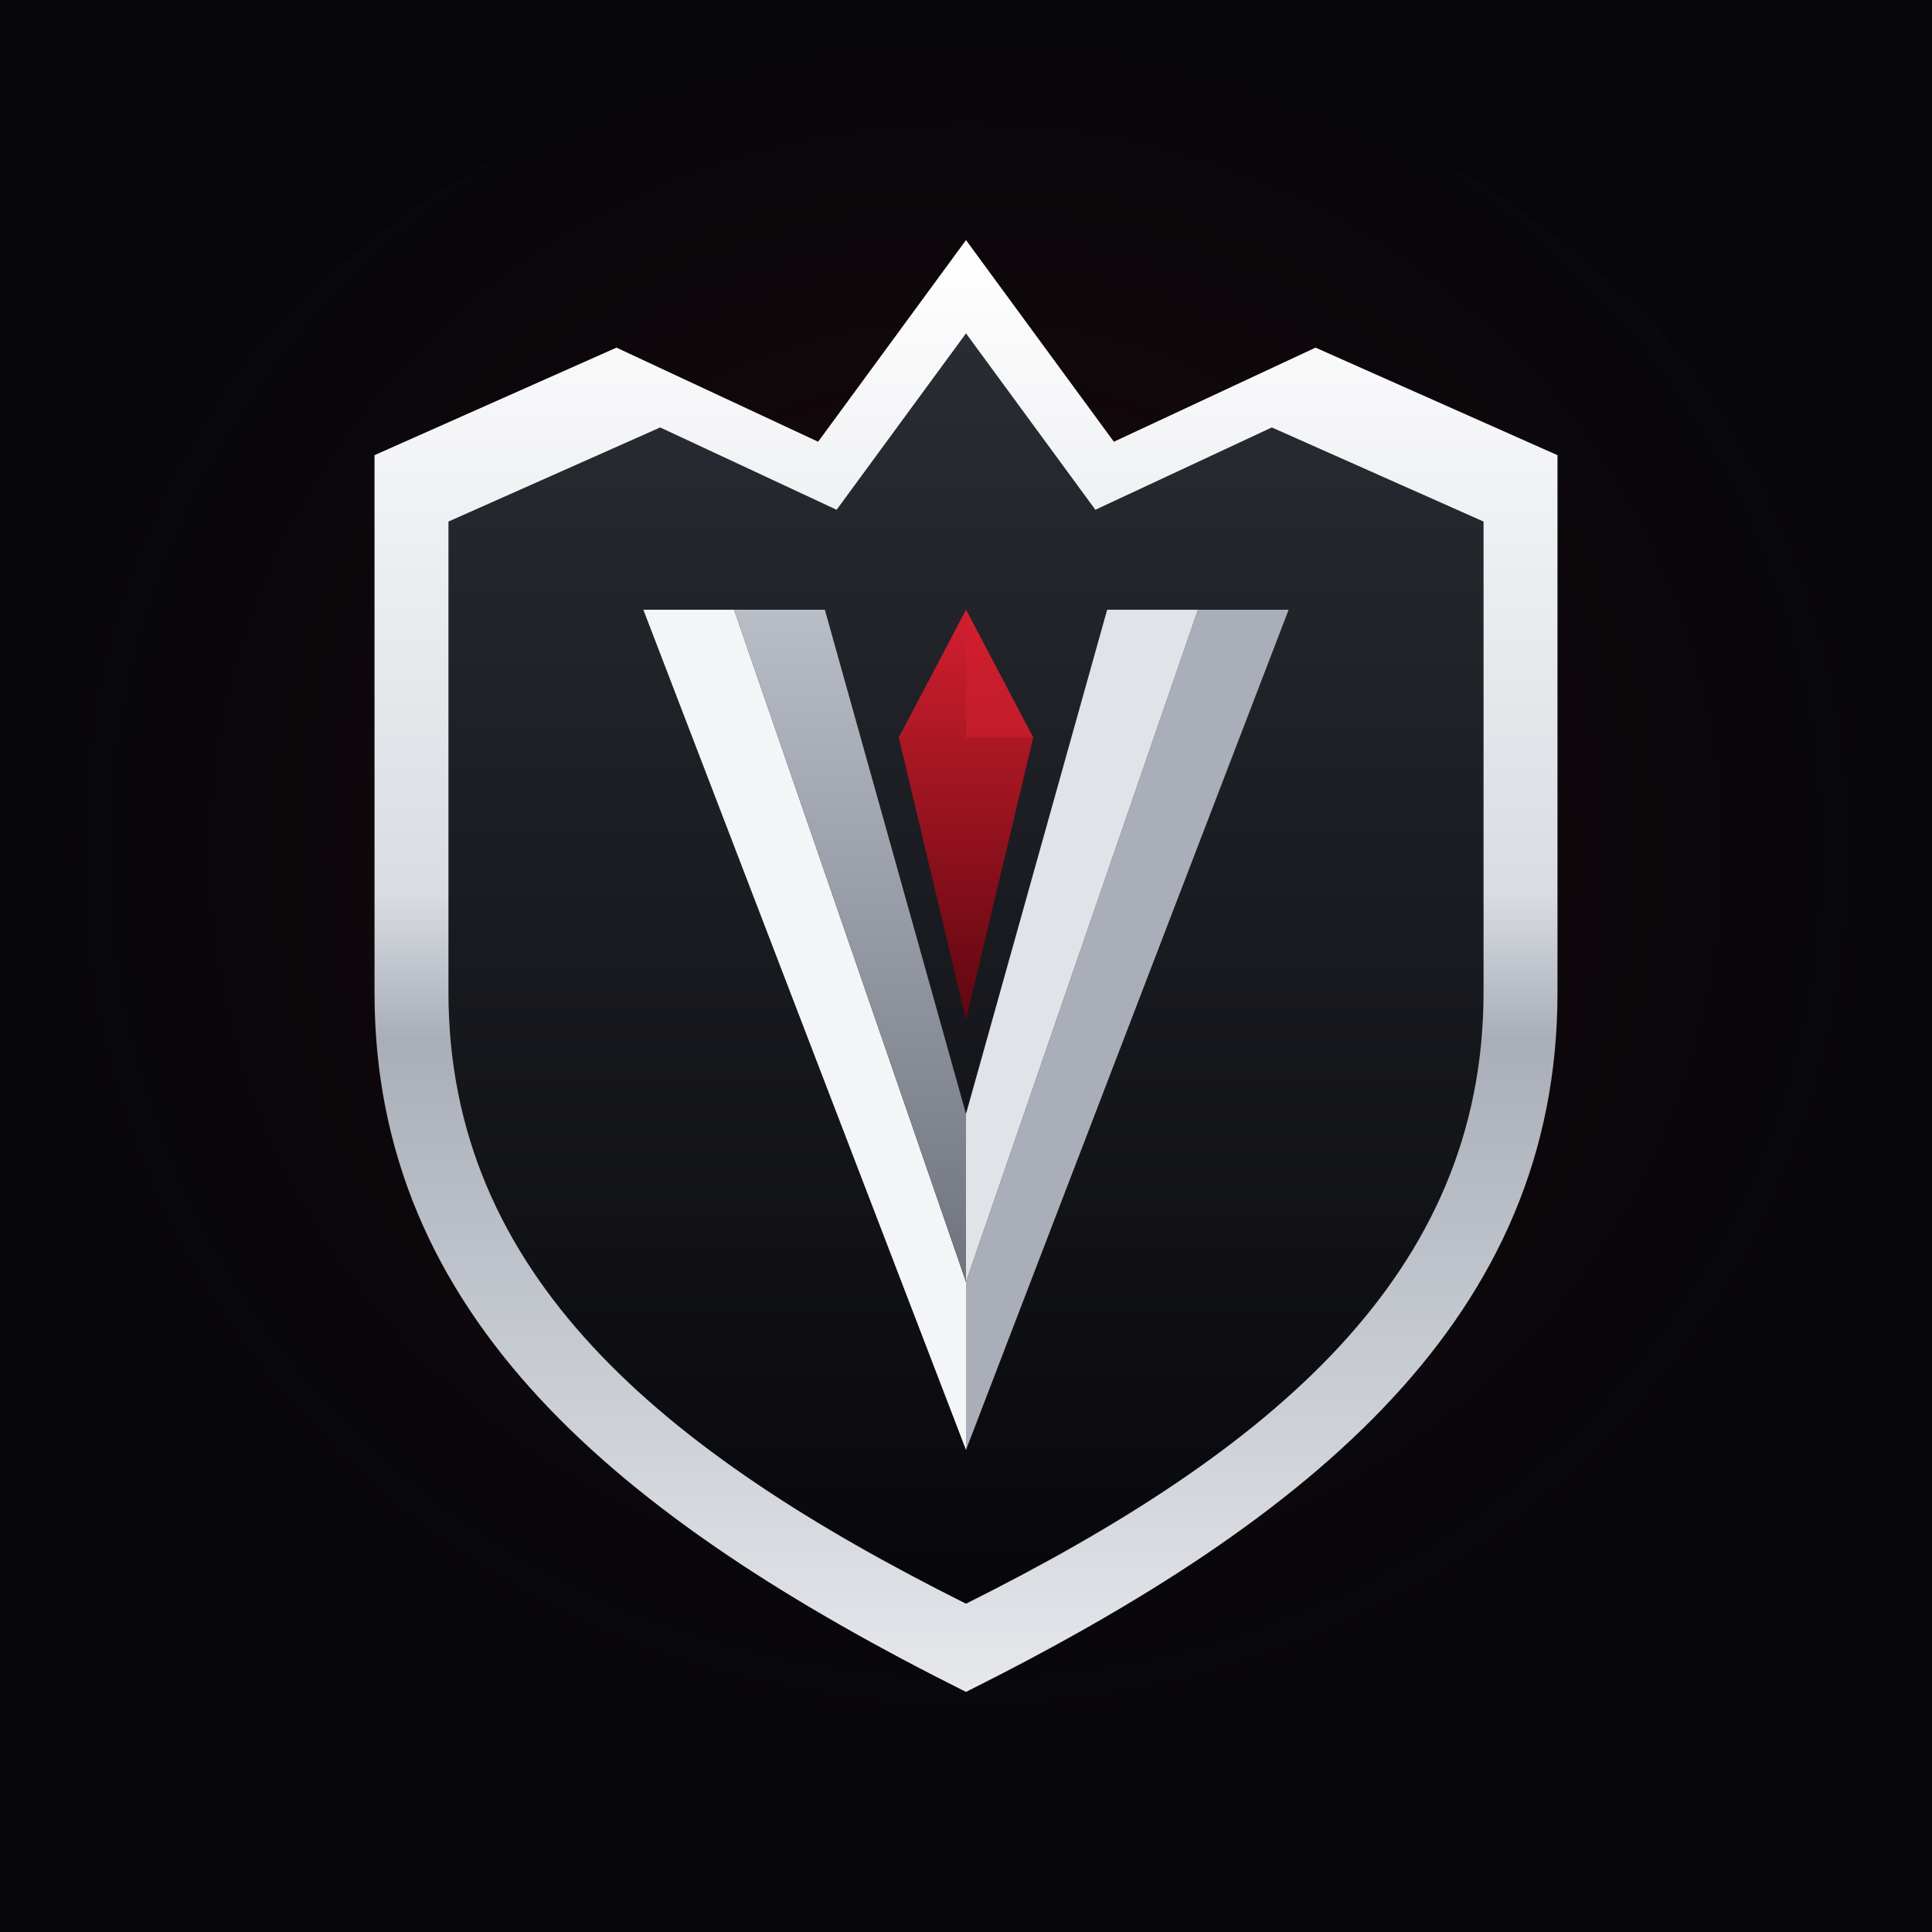
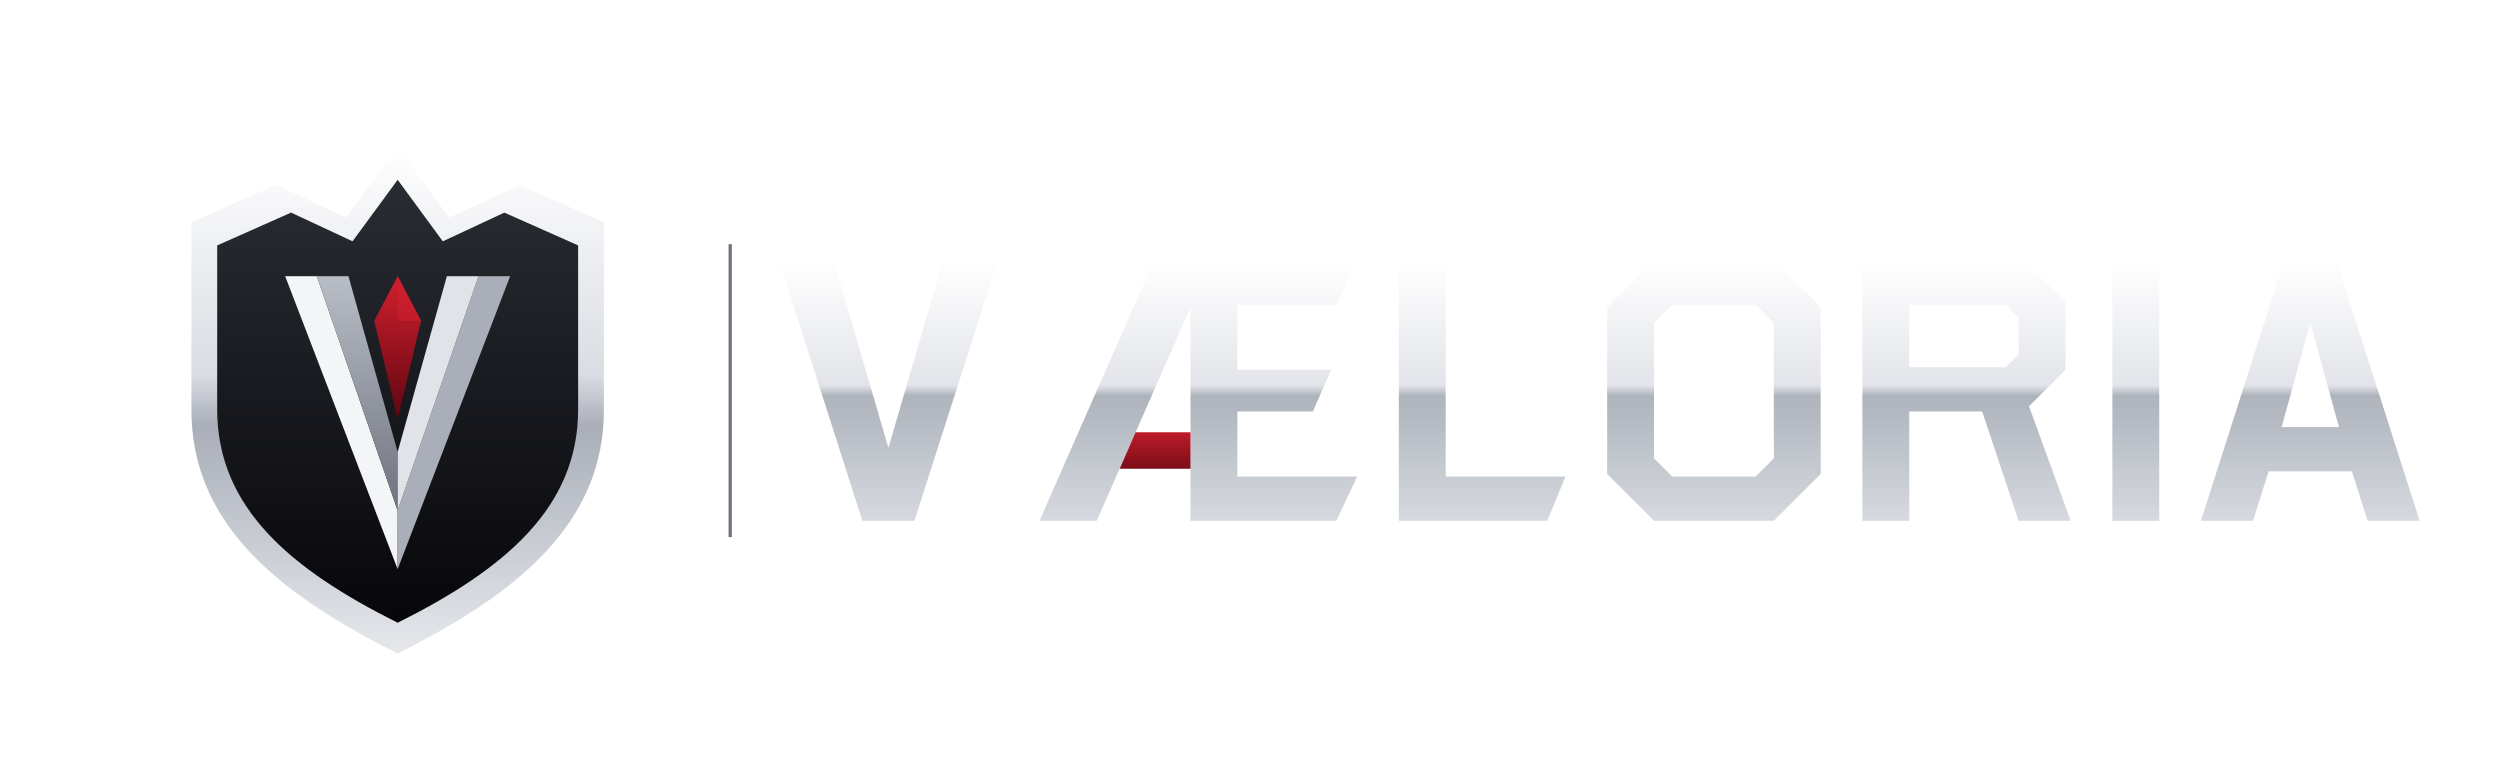
- <svg xmlns="http://www.w3.org/2000/svg" viewBox="0 0 512 512" width="512" height="512">
+ <svg xmlns="http://www.w3.org/2000/svg" viewBox="0 0 1536 480" width="1536" height="480">
  <defs>
    <linearGradient id="silver" x1="0" y1="0" x2="0" y2="1">
      <stop offset="0" stop-color="#FFFFFF" />
      <stop offset="0.45" stop-color="#D9DCE2" />
      <stop offset="0.55" stop-color="#A9AEB8" />
      <stop offset="1" stop-color="#E6E8EC" />
    </linearGradient>
    <linearGradient id="silverText" gradientUnits="userSpaceOnUse" x1="0" y1="0" x2="0" y2="100">
      <stop offset="0" stop-color="#FFFFFF" />
      <stop offset="0.48" stop-color="#E2E4E9" />
      <stop offset="0.52" stop-color="#AEB3BC" />
      <stop offset="1" stop-color="#D6D9DF" />
    </linearGradient>
    <linearGradient id="rubyText" gradientUnits="userSpaceOnUse" x1="0" y1="62" x2="0" y2="86">
      <stop offset="0" stop-color="#D21F2F" />
      <stop offset="1" stop-color="#5E0710" />
    </linearGradient>
    <linearGradient id="silverDark" x1="0" y1="0" x2="0" y2="1">
      <stop offset="0" stop-color="#B9BDC6" />
      <stop offset="1" stop-color="#6E737E" />
    </linearGradient>
    <linearGradient id="core" x1="0" y1="0" x2="0" y2="1">
      <stop offset="0" stop-color="#2A2C33" />
      <stop offset="1" stop-color="#07070A" />
    </linearGradient>
    <linearGradient id="ruby" x1="0" y1="0" x2="0" y2="1">
      <stop offset="0" stop-color="#D21F2F" />
      <stop offset="1" stop-color="#5E0710" />
    </linearGradient>
    <radialGradient id="glow" cx="0.5" cy="0.45" r="0.6">
      <stop offset="0" stop-color="#2A0A0E" stop-opacity="0.9" />
      <stop offset="1" stop-color="#07070A" stop-opacity="0" />
    </radialGradient>
  </defs>
-   <rect width="512" height="512" fill="#07070A" />
-   <ellipse cx="256" cy="250" rx="250" ry="240" fill="url(#glow)" />
-   <g transform="translate(28 28) scale(0.890625)">
+   <g transform="translate(60 61.68) scale(0.72)">
    <g>
      <path d="M256 40 L300 100 L360 72 L432 104 L432 264 C432 360 360 420 256 472 C152 420 80 360 80 264 L80 104 L152 72 L212 100 Z" fill="url(#silver)" />
      <path d="M256 40 L300 100 L360 72 L432 104 L432 264 C432 360 360 420 256 472 C152 420 80 360 80 264 L80 104 L152 72 L212 100 Z" transform="translate(256 262) scale(0.875) translate(-256 -262)" fill="url(#core)" />
      <polygon points="160,150 187,150 256,350 256,400" fill="#F4F5F7" />
      <polygon points="187,150 214,150 256,300 256,350" fill="url(#silverDark)" />
      <polygon points="352,150 325,150 256,350 256,400" fill="#A9AEB8" />
      <polygon points="325,150 298,150 256,300 256,350" fill="#E1E3E8" />
      <polygon points="256,150 276,188 256,272 236,188" fill="url(#ruby)" />
      <polygon points="256,150 276,188 256,188" fill="#D21F2F" opacity="0.55" />
    </g>
  </g>
+   <rect x="447.64" y="150" width="2" height="180" fill="#6E737E" />
+   <g transform="translate(478.64 160.0) scale(1.6)">
+     <g transform="translate(0 0)">
+       <polygon points="0,0 21,0 42,72 63,0 84,0 52,100 32,100" fill="url(#silverText)" />
+     </g>
+     <g transform="translate(100 0)">
+       <polygon points="44,0 122,0 114,17 76,17 76,42 112,42 105,58 76,58 76,83 122,83 114,100 58,100 58,18 22,100 0,100" fill="url(#silverText)" />
+       <polygon points="36.9,66 58,66 58,80 30.8,80" fill="url(#rubyText)" />
+     </g>
+     <g transform="translate(238 0)">
+       <polygon points="0,0 18,0 18,83 64,83 57,100 0,100" fill="url(#silverText)" />
+     </g>
+     <g transform="translate(318 0)">
+       <path d="M18 0 L64 0 L82 18 L82 82 L64 100 L18 100 L0 82 L0 18 Z M25 17 L57 17 L64 24 L64 76 L57 83 L25 83 L18 76 L18 24 Z" fill="url(#silverText)" fill-rule="evenodd" />
+     </g>
+     <g transform="translate(416 0)">
+       <path d="M0 0 L62 0 L78 16 L78 42 L64 56 L80 100 L60 100 L46 58 L18 58 L18 100 L0 100 Z M18 17 L55 17 L60 22 L60 36 L55 41 L18 41 Z" fill="url(#silverText)" fill-rule="evenodd" />
+     </g>
+     <g transform="translate(512 0)">
+       <polygon points="0,0 18,0 18,100 0,100" fill="url(#silverText)" />
+     </g>
+     <g transform="translate(546 0)">
+       <path d="M32 0 L52 0 L84 100 L64 100 L58 81 L26 81 L20 100 L0 100 Z M42 24 L53 64 L31 64 Z" fill="url(#silverText)" fill-rule="evenodd" />
+     </g>
+   </g>
</svg>
